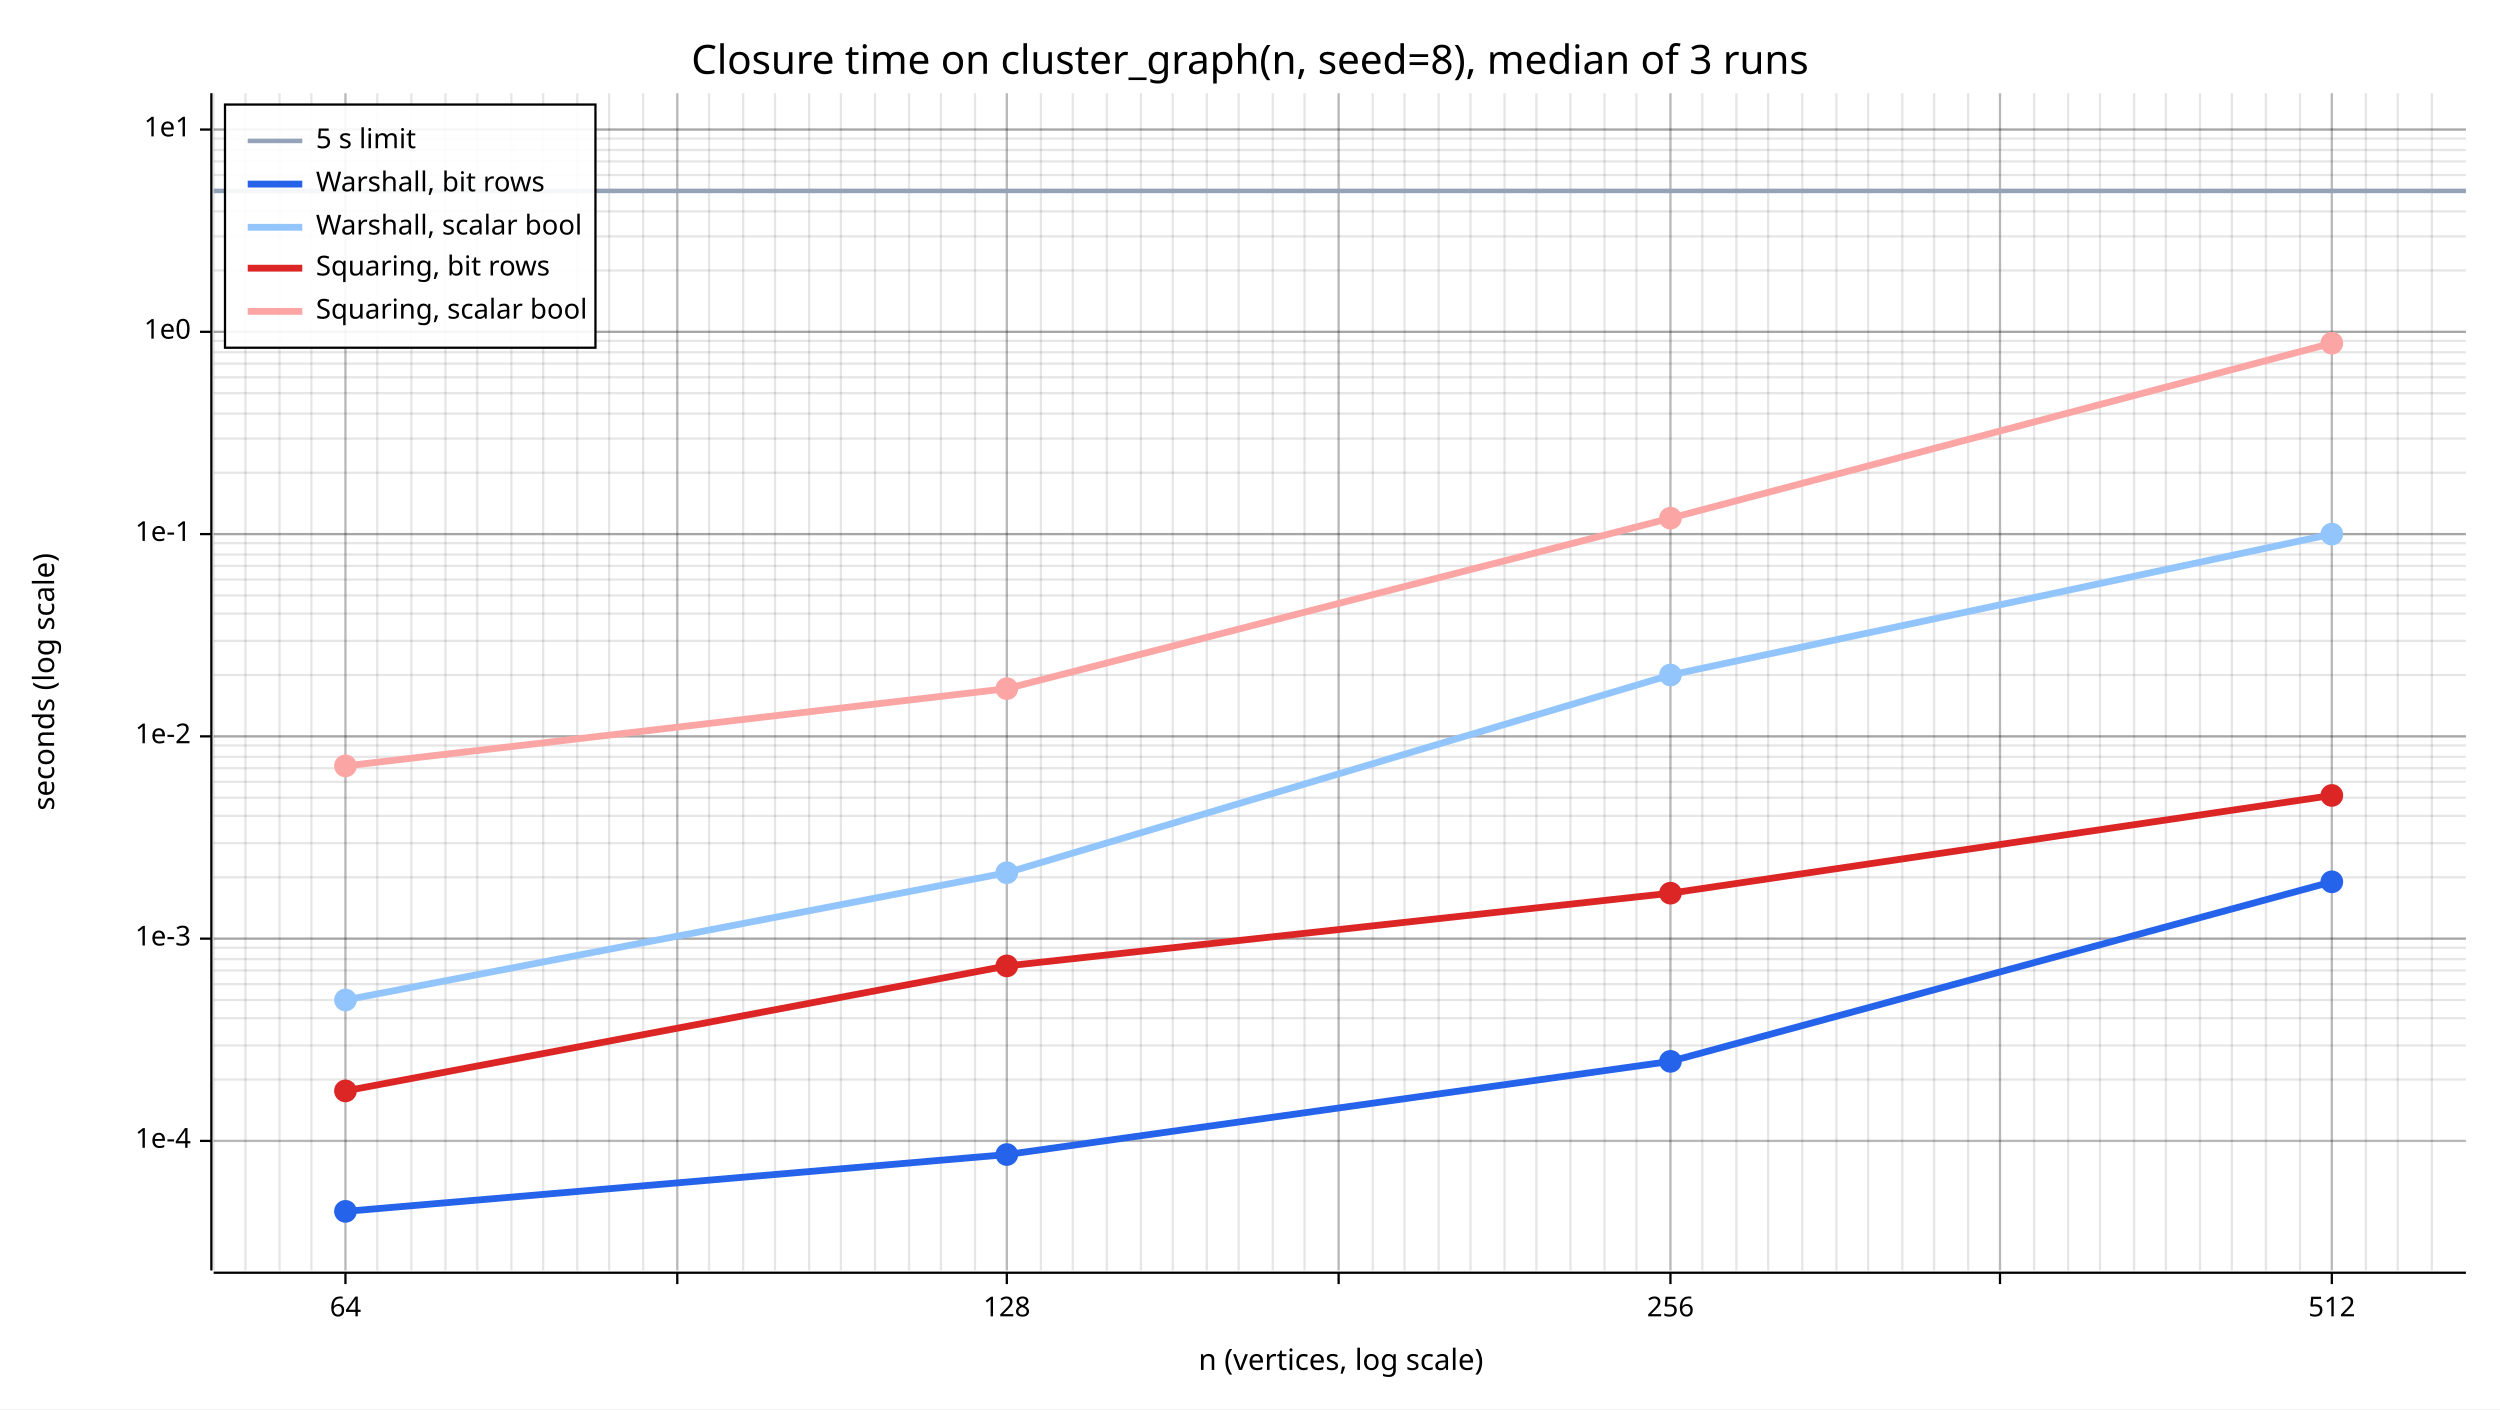
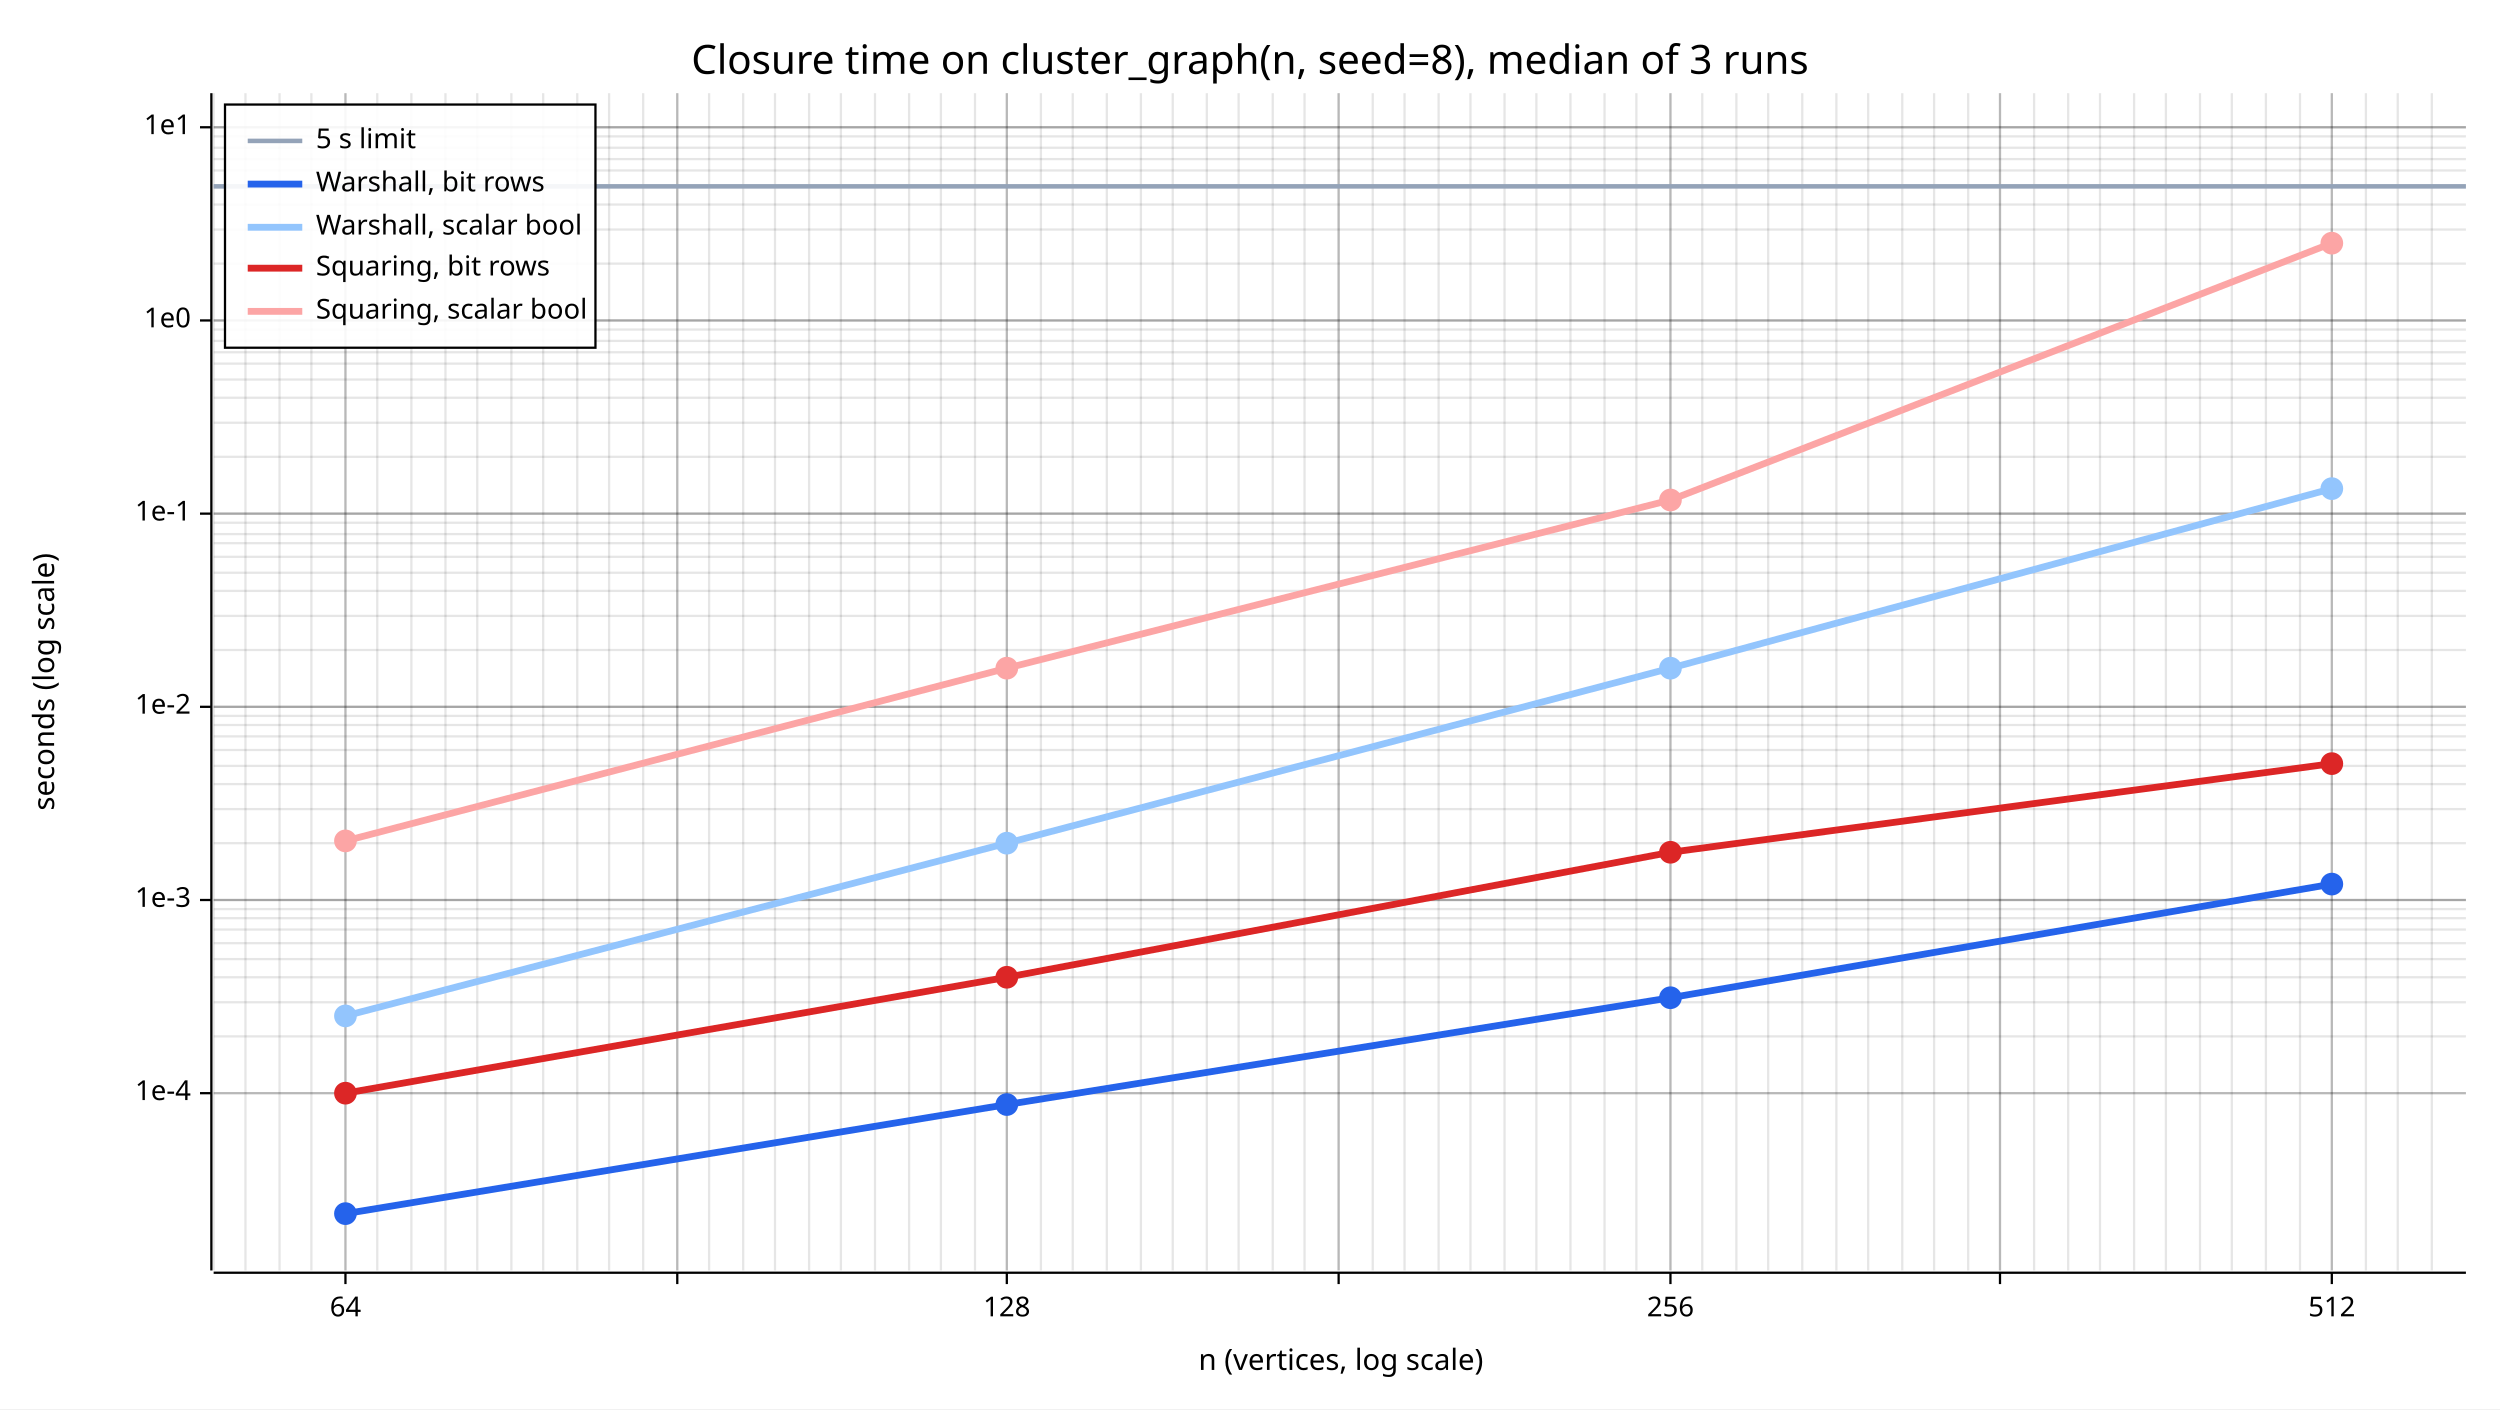
<svg xmlns="http://www.w3.org/2000/svg" width="1100" height="620" viewBox="0 0 1100 620">
  <rect x="0" y="0" width="1100" height="620" opacity="1" fill="#FFFFFF" stroke="none" />
  <text x="550" y="19" dy="0.76em" text-anchor="middle" font-family="sans-serif" font-size="17.742" opacity="1" fill="#000000">
Closure time on cluster_graph(n, seed=8), median of 3 runs
</text>
  <line opacity="0.1" stroke="#000000" stroke-width="1" x1="94" y1="559" x2="94" y2="41" />
  <line opacity="0.1" stroke="#000000" stroke-width="1" x1="108" y1="559" x2="108" y2="41" />
  <line opacity="0.1" stroke="#000000" stroke-width="1" x1="123" y1="559" x2="123" y2="41" />
  <line opacity="0.1" stroke="#000000" stroke-width="1" x1="137" y1="559" x2="137" y2="41" />
  <line opacity="0.1" stroke="#000000" stroke-width="1" x1="152" y1="559" x2="152" y2="41" />
  <line opacity="0.1" stroke="#000000" stroke-width="1" x1="166" y1="559" x2="166" y2="41" />
  <line opacity="0.1" stroke="#000000" stroke-width="1" x1="181" y1="559" x2="181" y2="41" />
  <line opacity="0.1" stroke="#000000" stroke-width="1" x1="196" y1="559" x2="196" y2="41" />
  <line opacity="0.1" stroke="#000000" stroke-width="1" x1="210" y1="559" x2="210" y2="41" />
  <line opacity="0.1" stroke="#000000" stroke-width="1" x1="225" y1="559" x2="225" y2="41" />
  <line opacity="0.1" stroke="#000000" stroke-width="1" x1="239" y1="559" x2="239" y2="41" />
  <line opacity="0.1" stroke="#000000" stroke-width="1" x1="254" y1="559" x2="254" y2="41" />
  <line opacity="0.1" stroke="#000000" stroke-width="1" x1="268" y1="559" x2="268" y2="41" />
  <line opacity="0.1" stroke="#000000" stroke-width="1" x1="283" y1="559" x2="283" y2="41" />
  <line opacity="0.1" stroke="#000000" stroke-width="1" x1="298" y1="559" x2="298" y2="41" />
  <line opacity="0.1" stroke="#000000" stroke-width="1" x1="312" y1="559" x2="312" y2="41" />
  <line opacity="0.1" stroke="#000000" stroke-width="1" x1="327" y1="559" x2="327" y2="41" />
  <line opacity="0.1" stroke="#000000" stroke-width="1" x1="341" y1="559" x2="341" y2="41" />
  <line opacity="0.1" stroke="#000000" stroke-width="1" x1="356" y1="559" x2="356" y2="41" />
  <line opacity="0.1" stroke="#000000" stroke-width="1" x1="370" y1="559" x2="370" y2="41" />
  <line opacity="0.1" stroke="#000000" stroke-width="1" x1="385" y1="559" x2="385" y2="41" />
  <line opacity="0.1" stroke="#000000" stroke-width="1" x1="400" y1="559" x2="400" y2="41" />
  <line opacity="0.1" stroke="#000000" stroke-width="1" x1="414" y1="559" x2="414" y2="41" />
  <line opacity="0.1" stroke="#000000" stroke-width="1" x1="429" y1="559" x2="429" y2="41" />
  <line opacity="0.1" stroke="#000000" stroke-width="1" x1="443" y1="559" x2="443" y2="41" />
  <line opacity="0.1" stroke="#000000" stroke-width="1" x1="458" y1="559" x2="458" y2="41" />
  <line opacity="0.1" stroke="#000000" stroke-width="1" x1="472" y1="559" x2="472" y2="41" />
  <line opacity="0.1" stroke="#000000" stroke-width="1" x1="487" y1="559" x2="487" y2="41" />
  <line opacity="0.1" stroke="#000000" stroke-width="1" x1="502" y1="559" x2="502" y2="41" />
  <line opacity="0.1" stroke="#000000" stroke-width="1" x1="516" y1="559" x2="516" y2="41" />
  <line opacity="0.1" stroke="#000000" stroke-width="1" x1="531" y1="559" x2="531" y2="41" />
  <line opacity="0.1" stroke="#000000" stroke-width="1" x1="545" y1="559" x2="545" y2="41" />
  <line opacity="0.1" stroke="#000000" stroke-width="1" x1="560" y1="559" x2="560" y2="41" />
  <line opacity="0.1" stroke="#000000" stroke-width="1" x1="574" y1="559" x2="574" y2="41" />
  <line opacity="0.1" stroke="#000000" stroke-width="1" x1="589" y1="559" x2="589" y2="41" />
  <line opacity="0.1" stroke="#000000" stroke-width="1" x1="604" y1="559" x2="604" y2="41" />
  <line opacity="0.1" stroke="#000000" stroke-width="1" x1="618" y1="559" x2="618" y2="41" />
  <line opacity="0.1" stroke="#000000" stroke-width="1" x1="633" y1="559" x2="633" y2="41" />
  <line opacity="0.1" stroke="#000000" stroke-width="1" x1="647" y1="559" x2="647" y2="41" />
  <line opacity="0.1" stroke="#000000" stroke-width="1" x1="662" y1="559" x2="662" y2="41" />
  <line opacity="0.1" stroke="#000000" stroke-width="1" x1="676" y1="559" x2="676" y2="41" />
  <line opacity="0.1" stroke="#000000" stroke-width="1" x1="691" y1="559" x2="691" y2="41" />
  <line opacity="0.1" stroke="#000000" stroke-width="1" x1="706" y1="559" x2="706" y2="41" />
  <line opacity="0.1" stroke="#000000" stroke-width="1" x1="720" y1="559" x2="720" y2="41" />
  <line opacity="0.1" stroke="#000000" stroke-width="1" x1="735" y1="559" x2="735" y2="41" />
  <line opacity="0.1" stroke="#000000" stroke-width="1" x1="749" y1="559" x2="749" y2="41" />
  <line opacity="0.1" stroke="#000000" stroke-width="1" x1="764" y1="559" x2="764" y2="41" />
  <line opacity="0.1" stroke="#000000" stroke-width="1" x1="778" y1="559" x2="778" y2="41" />
  <line opacity="0.1" stroke="#000000" stroke-width="1" x1="793" y1="559" x2="793" y2="41" />
  <line opacity="0.1" stroke="#000000" stroke-width="1" x1="808" y1="559" x2="808" y2="41" />
  <line opacity="0.1" stroke="#000000" stroke-width="1" x1="822" y1="559" x2="822" y2="41" />
  <line opacity="0.1" stroke="#000000" stroke-width="1" x1="837" y1="559" x2="837" y2="41" />
  <line opacity="0.1" stroke="#000000" stroke-width="1" x1="851" y1="559" x2="851" y2="41" />
  <line opacity="0.1" stroke="#000000" stroke-width="1" x1="866" y1="559" x2="866" y2="41" />
  <line opacity="0.1" stroke="#000000" stroke-width="1" x1="880" y1="559" x2="880" y2="41" />
  <line opacity="0.1" stroke="#000000" stroke-width="1" x1="895" y1="559" x2="895" y2="41" />
  <line opacity="0.1" stroke="#000000" stroke-width="1" x1="910" y1="559" x2="910" y2="41" />
  <line opacity="0.1" stroke="#000000" stroke-width="1" x1="924" y1="559" x2="924" y2="41" />
  <line opacity="0.1" stroke="#000000" stroke-width="1" x1="939" y1="559" x2="939" y2="41" />
  <line opacity="0.1" stroke="#000000" stroke-width="1" x1="953" y1="559" x2="953" y2="41" />
  <line opacity="0.1" stroke="#000000" stroke-width="1" x1="968" y1="559" x2="968" y2="41" />
  <line opacity="0.1" stroke="#000000" stroke-width="1" x1="982" y1="559" x2="982" y2="41" />
  <line opacity="0.1" stroke="#000000" stroke-width="1" x1="997" y1="559" x2="997" y2="41" />
  <line opacity="0.1" stroke="#000000" stroke-width="1" x1="1012" y1="559" x2="1012" y2="41" />
  <line opacity="0.1" stroke="#000000" stroke-width="1" x1="1026" y1="559" x2="1026" y2="41" />
  <line opacity="0.1" stroke="#000000" stroke-width="1" x1="1041" y1="559" x2="1041" y2="41" />
  <line opacity="0.1" stroke="#000000" stroke-width="1" x1="1055" y1="559" x2="1055" y2="41" />
  <line opacity="0.1" stroke="#000000" stroke-width="1" x1="1070" y1="559" x2="1070" y2="41" />
-   <line opacity="0.1" stroke="#000000" stroke-width="1" x1="94" y1="502" x2="1085" y2="502" />
-   <line opacity="0.1" stroke="#000000" stroke-width="1" x1="94" y1="475" x2="1085" y2="475" />
-   <line opacity="0.1" stroke="#000000" stroke-width="1" x1="94" y1="460" x2="1085" y2="460" />
-   <line opacity="0.1" stroke="#000000" stroke-width="1" x1="94" y1="448" x2="1085" y2="448" />
-   <line opacity="0.1" stroke="#000000" stroke-width="1" x1="94" y1="440" x2="1085" y2="440" />
-   <line opacity="0.1" stroke="#000000" stroke-width="1" x1="94" y1="433" x2="1085" y2="433" />
-   <line opacity="0.1" stroke="#000000" stroke-width="1" x1="94" y1="427" x2="1085" y2="427" />
+   <line opacity="0.1" stroke="#000000" stroke-width="1" x1="94" y1="481" x2="1085" y2="481" />
+   <line opacity="0.1" stroke="#000000" stroke-width="1" x1="94" y1="456" x2="1085" y2="456" />
+   <line opacity="0.1" stroke="#000000" stroke-width="1" x1="94" y1="441" x2="1085" y2="441" />
+   <line opacity="0.1" stroke="#000000" stroke-width="1" x1="94" y1="430" x2="1085" y2="430" />
  <line opacity="0.1" stroke="#000000" stroke-width="1" x1="94" y1="422" x2="1085" y2="422" />
-   <line opacity="0.1" stroke="#000000" stroke-width="1" x1="94" y1="417" x2="1085" y2="417" />
-   <line opacity="0.1" stroke="#000000" stroke-width="1" x1="94" y1="413" x2="1085" y2="413" />
-   <line opacity="0.1" stroke="#000000" stroke-width="1" x1="94" y1="413" x2="1085" y2="413" />
-   <line opacity="0.1" stroke="#000000" stroke-width="1" x1="94" y1="386" x2="1085" y2="386" />
+   <line opacity="0.1" stroke="#000000" stroke-width="1" x1="94" y1="415" x2="1085" y2="415" />
+   <line opacity="0.1" stroke="#000000" stroke-width="1" x1="94" y1="409" x2="1085" y2="409" />
+   <line opacity="0.1" stroke="#000000" stroke-width="1" x1="94" y1="404" x2="1085" y2="404" />
+   <line opacity="0.1" stroke="#000000" stroke-width="1" x1="94" y1="400" x2="1085" y2="400" />
+   <line opacity="0.1" stroke="#000000" stroke-width="1" x1="94" y1="396" x2="1085" y2="396" />
+   <line opacity="0.1" stroke="#000000" stroke-width="1" x1="94" y1="396" x2="1085" y2="396" />
  <line opacity="0.1" stroke="#000000" stroke-width="1" x1="94" y1="371" x2="1085" y2="371" />
-   <line opacity="0.1" stroke="#000000" stroke-width="1" x1="94" y1="359" x2="1085" y2="359" />
-   <line opacity="0.1" stroke="#000000" stroke-width="1" x1="94" y1="351" x2="1085" y2="351" />
-   <line opacity="0.1" stroke="#000000" stroke-width="1" x1="94" y1="344" x2="1085" y2="344" />
-   <line opacity="0.1" stroke="#000000" stroke-width="1" x1="94" y1="338" x2="1085" y2="338" />
-   <line opacity="0.1" stroke="#000000" stroke-width="1" x1="94" y1="333" x2="1085" y2="333" />
-   <line opacity="0.1" stroke="#000000" stroke-width="1" x1="94" y1="328" x2="1085" y2="328" />
+   <line opacity="0.1" stroke="#000000" stroke-width="1" x1="94" y1="356" x2="1085" y2="356" />
+   <line opacity="0.1" stroke="#000000" stroke-width="1" x1="94" y1="345" x2="1085" y2="345" />
+   <line opacity="0.1" stroke="#000000" stroke-width="1" x1="94" y1="337" x2="1085" y2="337" />
+   <line opacity="0.1" stroke="#000000" stroke-width="1" x1="94" y1="330" x2="1085" y2="330" />
  <line opacity="0.1" stroke="#000000" stroke-width="1" x1="94" y1="324" x2="1085" y2="324" />
-   <line opacity="0.1" stroke="#000000" stroke-width="1" x1="94" y1="324" x2="1085" y2="324" />
-   <line opacity="0.1" stroke="#000000" stroke-width="1" x1="94" y1="297" x2="1085" y2="297" />
-   <line opacity="0.1" stroke="#000000" stroke-width="1" x1="94" y1="282" x2="1085" y2="282" />
-   <line opacity="0.1" stroke="#000000" stroke-width="1" x1="94" y1="270" x2="1085" y2="270" />
-   <line opacity="0.1" stroke="#000000" stroke-width="1" x1="94" y1="262" x2="1085" y2="262" />
-   <line opacity="0.1" stroke="#000000" stroke-width="1" x1="94" y1="255" x2="1085" y2="255" />
-   <line opacity="0.1" stroke="#000000" stroke-width="1" x1="94" y1="249" x2="1085" y2="249" />
-   <line opacity="0.1" stroke="#000000" stroke-width="1" x1="94" y1="244" x2="1085" y2="244" />
+   <line opacity="0.1" stroke="#000000" stroke-width="1" x1="94" y1="319" x2="1085" y2="319" />
+   <line opacity="0.1" stroke="#000000" stroke-width="1" x1="94" y1="315" x2="1085" y2="315" />
+   <line opacity="0.1" stroke="#000000" stroke-width="1" x1="94" y1="311" x2="1085" y2="311" />
+   <line opacity="0.1" stroke="#000000" stroke-width="1" x1="94" y1="311" x2="1085" y2="311" />
+   <line opacity="0.1" stroke="#000000" stroke-width="1" x1="94" y1="286" x2="1085" y2="286" />
+   <line opacity="0.1" stroke="#000000" stroke-width="1" x1="94" y1="271" x2="1085" y2="271" />
+   <line opacity="0.1" stroke="#000000" stroke-width="1" x1="94" y1="260" x2="1085" y2="260" />
+   <line opacity="0.1" stroke="#000000" stroke-width="1" x1="94" y1="252" x2="1085" y2="252" />
+   <line opacity="0.1" stroke="#000000" stroke-width="1" x1="94" y1="245" x2="1085" y2="245" />
  <line opacity="0.1" stroke="#000000" stroke-width="1" x1="94" y1="239" x2="1085" y2="239" />
  <line opacity="0.1" stroke="#000000" stroke-width="1" x1="94" y1="235" x2="1085" y2="235" />
-   <line opacity="0.1" stroke="#000000" stroke-width="1" x1="94" y1="235" x2="1085" y2="235" />
-   <line opacity="0.1" stroke="#000000" stroke-width="1" x1="94" y1="208" x2="1085" y2="208" />
-   <line opacity="0.1" stroke="#000000" stroke-width="1" x1="94" y1="193" x2="1085" y2="193" />
-   <line opacity="0.1" stroke="#000000" stroke-width="1" x1="94" y1="182" x2="1085" y2="182" />
-   <line opacity="0.1" stroke="#000000" stroke-width="1" x1="94" y1="173" x2="1085" y2="173" />
-   <line opacity="0.1" stroke="#000000" stroke-width="1" x1="94" y1="166" x2="1085" y2="166" />
+   <line opacity="0.1" stroke="#000000" stroke-width="1" x1="94" y1="230" x2="1085" y2="230" />
+   <line opacity="0.1" stroke="#000000" stroke-width="1" x1="94" y1="226" x2="1085" y2="226" />
+   <line opacity="0.1" stroke="#000000" stroke-width="1" x1="94" y1="226" x2="1085" y2="226" />
+   <line opacity="0.1" stroke="#000000" stroke-width="1" x1="94" y1="201" x2="1085" y2="201" />
+   <line opacity="0.1" stroke="#000000" stroke-width="1" x1="94" y1="186" x2="1085" y2="186" />
+   <line opacity="0.1" stroke="#000000" stroke-width="1" x1="94" y1="175" x2="1085" y2="175" />
+   <line opacity="0.1" stroke="#000000" stroke-width="1" x1="94" y1="167" x2="1085" y2="167" />
  <line opacity="0.1" stroke="#000000" stroke-width="1" x1="94" y1="160" x2="1085" y2="160" />
  <line opacity="0.1" stroke="#000000" stroke-width="1" x1="94" y1="155" x2="1085" y2="155" />
  <line opacity="0.1" stroke="#000000" stroke-width="1" x1="94" y1="150" x2="1085" y2="150" />
-   <line opacity="0.1" stroke="#000000" stroke-width="1" x1="94" y1="146" x2="1085" y2="146" />
-   <line opacity="0.1" stroke="#000000" stroke-width="1" x1="94" y1="146" x2="1085" y2="146" />
-   <line opacity="0.1" stroke="#000000" stroke-width="1" x1="94" y1="119" x2="1085" y2="119" />
-   <line opacity="0.1" stroke="#000000" stroke-width="1" x1="94" y1="104" x2="1085" y2="104" />
-   <line opacity="0.1" stroke="#000000" stroke-width="1" x1="94" y1="93" x2="1085" y2="93" />
-   <line opacity="0.1" stroke="#000000" stroke-width="1" x1="94" y1="84" x2="1085" y2="84" />
-   <line opacity="0.1" stroke="#000000" stroke-width="1" x1="94" y1="77" x2="1085" y2="77" />
-   <line opacity="0.1" stroke="#000000" stroke-width="1" x1="94" y1="71" x2="1085" y2="71" />
-   <line opacity="0.1" stroke="#000000" stroke-width="1" x1="94" y1="66" x2="1085" y2="66" />
-   <line opacity="0.1" stroke="#000000" stroke-width="1" x1="94" y1="61" x2="1085" y2="61" />
-   <line opacity="0.1" stroke="#000000" stroke-width="1" x1="94" y1="57" x2="1085" y2="57" />
-   <line opacity="0.1" stroke="#000000" stroke-width="1" x1="94" y1="57" x2="1085" y2="57" />
+   <line opacity="0.1" stroke="#000000" stroke-width="1" x1="94" y1="145" x2="1085" y2="145" />
+   <line opacity="0.1" stroke="#000000" stroke-width="1" x1="94" y1="141" x2="1085" y2="141" />
+   <line opacity="0.1" stroke="#000000" stroke-width="1" x1="94" y1="141" x2="1085" y2="141" />
+   <line opacity="0.1" stroke="#000000" stroke-width="1" x1="94" y1="116" x2="1085" y2="116" />
+   <line opacity="0.1" stroke="#000000" stroke-width="1" x1="94" y1="101" x2="1085" y2="101" />
+   <line opacity="0.1" stroke="#000000" stroke-width="1" x1="94" y1="90" x2="1085" y2="90" />
+   <line opacity="0.1" stroke="#000000" stroke-width="1" x1="94" y1="82" x2="1085" y2="82" />
+   <line opacity="0.1" stroke="#000000" stroke-width="1" x1="94" y1="75" x2="1085" y2="75" />
+   <line opacity="0.1" stroke="#000000" stroke-width="1" x1="94" y1="70" x2="1085" y2="70" />
+   <line opacity="0.1" stroke="#000000" stroke-width="1" x1="94" y1="65" x2="1085" y2="65" />
+   <line opacity="0.1" stroke="#000000" stroke-width="1" x1="94" y1="60" x2="1085" y2="60" />
+   <line opacity="0.1" stroke="#000000" stroke-width="1" x1="94" y1="56" x2="1085" y2="56" />
+   <line opacity="0.1" stroke="#000000" stroke-width="1" x1="94" y1="56" x2="1085" y2="56" />
  <text x="14" y="300" dy="0.76em" text-anchor="middle" font-family="sans-serif" font-size="12.903" opacity="1" fill="#000000" transform="rotate(270, 14, 300)">
seconds (log scale)
</text>
  <text x="590" y="606" dy="-0.5ex" text-anchor="middle" font-family="sans-serif" font-size="12.903" opacity="1" fill="#000000">
n (vertices, log scale)
</text>
  <line opacity="0.2" stroke="#000000" stroke-width="1" x1="152" y1="559" x2="152" y2="41" />
  <line opacity="0.2" stroke="#000000" stroke-width="1" x1="298" y1="559" x2="298" y2="41" />
  <line opacity="0.2" stroke="#000000" stroke-width="1" x1="443" y1="559" x2="443" y2="41" />
  <line opacity="0.2" stroke="#000000" stroke-width="1" x1="589" y1="559" x2="589" y2="41" />
  <line opacity="0.2" stroke="#000000" stroke-width="1" x1="735" y1="559" x2="735" y2="41" />
  <line opacity="0.2" stroke="#000000" stroke-width="1" x1="880" y1="559" x2="880" y2="41" />
  <line opacity="0.2" stroke="#000000" stroke-width="1" x1="1026" y1="559" x2="1026" y2="41" />
-   <line opacity="0.2" stroke="#000000" stroke-width="1" x1="94" y1="502" x2="1085" y2="502" />
-   <line opacity="0.2" stroke="#000000" stroke-width="1" x1="94" y1="413" x2="1085" y2="413" />
-   <line opacity="0.2" stroke="#000000" stroke-width="1" x1="94" y1="324" x2="1085" y2="324" />
-   <line opacity="0.2" stroke="#000000" stroke-width="1" x1="94" y1="235" x2="1085" y2="235" />
-   <line opacity="0.2" stroke="#000000" stroke-width="1" x1="94" y1="146" x2="1085" y2="146" />
-   <line opacity="0.2" stroke="#000000" stroke-width="1" x1="94" y1="57" x2="1085" y2="57" />
+   <line opacity="0.2" stroke="#000000" stroke-width="1" x1="94" y1="481" x2="1085" y2="481" />
+   <line opacity="0.2" stroke="#000000" stroke-width="1" x1="94" y1="396" x2="1085" y2="396" />
+   <line opacity="0.2" stroke="#000000" stroke-width="1" x1="94" y1="311" x2="1085" y2="311" />
+   <line opacity="0.2" stroke="#000000" stroke-width="1" x1="94" y1="226" x2="1085" y2="226" />
+   <line opacity="0.2" stroke="#000000" stroke-width="1" x1="94" y1="141" x2="1085" y2="141" />
+   <line opacity="0.2" stroke="#000000" stroke-width="1" x1="94" y1="56" x2="1085" y2="56" />
  <polyline fill="none" opacity="1" stroke="#000000" stroke-width="1" points="93,41 93,559 " />
-   <text x="84" y="502" dy="0.5ex" text-anchor="end" font-family="sans-serif" font-size="12.097" opacity="1" fill="#000000">
+   <text x="84" y="481" dy="0.5ex" text-anchor="end" font-family="sans-serif" font-size="12.097" opacity="1" fill="#000000">
1e-4
</text>
-   <polyline fill="none" opacity="1" stroke="#000000" stroke-width="1" points="88,502 93,502 " />
-   <text x="84" y="413" dy="0.5ex" text-anchor="end" font-family="sans-serif" font-size="12.097" opacity="1" fill="#000000">
+   <polyline fill="none" opacity="1" stroke="#000000" stroke-width="1" points="88,481 93,481 " />
+   <text x="84" y="396" dy="0.5ex" text-anchor="end" font-family="sans-serif" font-size="12.097" opacity="1" fill="#000000">
1e-3
</text>
-   <polyline fill="none" opacity="1" stroke="#000000" stroke-width="1" points="88,413 93,413 " />
-   <text x="84" y="324" dy="0.5ex" text-anchor="end" font-family="sans-serif" font-size="12.097" opacity="1" fill="#000000">
+   <polyline fill="none" opacity="1" stroke="#000000" stroke-width="1" points="88,396 93,396 " />
+   <text x="84" y="311" dy="0.5ex" text-anchor="end" font-family="sans-serif" font-size="12.097" opacity="1" fill="#000000">
1e-2
</text>
-   <polyline fill="none" opacity="1" stroke="#000000" stroke-width="1" points="88,324 93,324 " />
-   <text x="84" y="235" dy="0.5ex" text-anchor="end" font-family="sans-serif" font-size="12.097" opacity="1" fill="#000000">
+   <polyline fill="none" opacity="1" stroke="#000000" stroke-width="1" points="88,311 93,311 " />
+   <text x="84" y="226" dy="0.5ex" text-anchor="end" font-family="sans-serif" font-size="12.097" opacity="1" fill="#000000">
1e-1
</text>
-   <polyline fill="none" opacity="1" stroke="#000000" stroke-width="1" points="88,235 93,235 " />
-   <text x="84" y="146" dy="0.5ex" text-anchor="end" font-family="sans-serif" font-size="12.097" opacity="1" fill="#000000">
+   <polyline fill="none" opacity="1" stroke="#000000" stroke-width="1" points="88,226 93,226 " />
+   <text x="84" y="141" dy="0.5ex" text-anchor="end" font-family="sans-serif" font-size="12.097" opacity="1" fill="#000000">
1e0
</text>
-   <polyline fill="none" opacity="1" stroke="#000000" stroke-width="1" points="88,146 93,146 " />
-   <text x="84" y="57" dy="0.5ex" text-anchor="end" font-family="sans-serif" font-size="12.097" opacity="1" fill="#000000">
+   <polyline fill="none" opacity="1" stroke="#000000" stroke-width="1" points="88,141 93,141 " />
+   <text x="84" y="56" dy="0.5ex" text-anchor="end" font-family="sans-serif" font-size="12.097" opacity="1" fill="#000000">
1e1
</text>
-   <polyline fill="none" opacity="1" stroke="#000000" stroke-width="1" points="88,57 93,57 " />
+   <polyline fill="none" opacity="1" stroke="#000000" stroke-width="1" points="88,56 93,56 " />
  <polyline fill="none" opacity="1" stroke="#000000" stroke-width="1" points="94,560 1085,560 " />
  <text x="152" y="570" dy="0.76em" text-anchor="middle" font-family="sans-serif" font-size="12.097" opacity="1" fill="#000000">
64
</text>
  <polyline fill="none" opacity="1" stroke="#000000" stroke-width="1" points="152,560 152,565 " />
  <text x="298" y="570" dy="0.76em" text-anchor="middle" font-family="sans-serif" font-size="12.097" opacity="1" fill="#000000">

</text>
  <polyline fill="none" opacity="1" stroke="#000000" stroke-width="1" points="298,560 298,565 " />
  <text x="443" y="570" dy="0.76em" text-anchor="middle" font-family="sans-serif" font-size="12.097" opacity="1" fill="#000000">
128
</text>
  <polyline fill="none" opacity="1" stroke="#000000" stroke-width="1" points="443,560 443,565 " />
  <text x="589" y="570" dy="0.76em" text-anchor="middle" font-family="sans-serif" font-size="12.097" opacity="1" fill="#000000">

</text>
  <polyline fill="none" opacity="1" stroke="#000000" stroke-width="1" points="589,560 589,565 " />
  <text x="735" y="570" dy="0.76em" text-anchor="middle" font-family="sans-serif" font-size="12.097" opacity="1" fill="#000000">
256
</text>
  <polyline fill="none" opacity="1" stroke="#000000" stroke-width="1" points="735,560 735,565 " />
  <text x="880" y="570" dy="0.76em" text-anchor="middle" font-family="sans-serif" font-size="12.097" opacity="1" fill="#000000">

</text>
  <polyline fill="none" opacity="1" stroke="#000000" stroke-width="1" points="880,560 880,565 " />
  <text x="1026" y="570" dy="0.76em" text-anchor="middle" font-family="sans-serif" font-size="12.097" opacity="1" fill="#000000">
512
</text>
  <polyline fill="none" opacity="1" stroke="#000000" stroke-width="1" points="1026,560 1026,565 " />
-   <polyline fill="none" opacity="1" stroke="#94A3B8" stroke-width="2" points="94,84 1085,84 " />
-   <polyline fill="none" opacity="1" stroke="#2563EB" stroke-width="3" points="152,533 443,508 735,467 1026,388 " />
-   <circle cx="152" cy="533" r="5" opacity="1" fill="#2563EB" stroke="none" stroke-width="1" />
-   <circle cx="443" cy="508" r="5" opacity="1" fill="#2563EB" stroke="none" stroke-width="1" />
-   <circle cx="735" cy="467" r="5" opacity="1" fill="#2563EB" stroke="none" stroke-width="1" />
-   <circle cx="1026" cy="388" r="5" opacity="1" fill="#2563EB" stroke="none" stroke-width="1" />
-   <polyline fill="none" opacity="1" stroke="#93C5FD" stroke-width="3" points="152,440 443,384 735,297 1026,235 " />
-   <circle cx="152" cy="440" r="5" opacity="1" fill="#93C5FD" stroke="none" stroke-width="1" />
-   <circle cx="443" cy="384" r="5" opacity="1" fill="#93C5FD" stroke="none" stroke-width="1" />
-   <circle cx="735" cy="297" r="5" opacity="1" fill="#93C5FD" stroke="none" stroke-width="1" />
-   <circle cx="1026" cy="235" r="5" opacity="1" fill="#93C5FD" stroke="none" stroke-width="1" />
-   <polyline fill="none" opacity="1" stroke="#DC2626" stroke-width="3" points="152,480 443,425 735,393 1026,350 " />
-   <circle cx="152" cy="480" r="5" opacity="1" fill="#DC2626" stroke="none" stroke-width="1" />
-   <circle cx="443" cy="425" r="5" opacity="1" fill="#DC2626" stroke="none" stroke-width="1" />
-   <circle cx="735" cy="393" r="5" opacity="1" fill="#DC2626" stroke="none" stroke-width="1" />
-   <circle cx="1026" cy="350" r="5" opacity="1" fill="#DC2626" stroke="none" stroke-width="1" />
-   <polyline fill="none" opacity="1" stroke="#FCA5A5" stroke-width="3" points="152,337 443,303 735,228 1026,151 " />
-   <circle cx="152" cy="337" r="5" opacity="1" fill="#FCA5A5" stroke="none" stroke-width="1" />
-   <circle cx="443" cy="303" r="5" opacity="1" fill="#FCA5A5" stroke="none" stroke-width="1" />
-   <circle cx="735" cy="228" r="5" opacity="1" fill="#FCA5A5" stroke="none" stroke-width="1" />
-   <circle cx="1026" cy="151" r="5" opacity="1" fill="#FCA5A5" stroke="none" stroke-width="1" />
+   <polyline fill="none" opacity="1" stroke="#94A3B8" stroke-width="2" points="94,82 1085,82 " />
+   <polyline fill="none" opacity="1" stroke="#2563EB" stroke-width="3" points="152,534 443,486 735,439 1026,389 " />
+   <circle cx="152" cy="534" r="5" opacity="1" fill="#2563EB" stroke="none" stroke-width="1" />
+   <circle cx="443" cy="486" r="5" opacity="1" fill="#2563EB" stroke="none" stroke-width="1" />
+   <circle cx="735" cy="439" r="5" opacity="1" fill="#2563EB" stroke="none" stroke-width="1" />
+   <circle cx="1026" cy="389" r="5" opacity="1" fill="#2563EB" stroke="none" stroke-width="1" />
+   <polyline fill="none" opacity="1" stroke="#93C5FD" stroke-width="3" points="152,447 443,371 735,294 1026,215 " />
+   <circle cx="152" cy="447" r="5" opacity="1" fill="#93C5FD" stroke="none" stroke-width="1" />
+   <circle cx="443" cy="371" r="5" opacity="1" fill="#93C5FD" stroke="none" stroke-width="1" />
+   <circle cx="735" cy="294" r="5" opacity="1" fill="#93C5FD" stroke="none" stroke-width="1" />
+   <circle cx="1026" cy="215" r="5" opacity="1" fill="#93C5FD" stroke="none" stroke-width="1" />
+   <polyline fill="none" opacity="1" stroke="#DC2626" stroke-width="3" points="152,481 443,430 735,375 1026,336 " />
+   <circle cx="152" cy="481" r="5" opacity="1" fill="#DC2626" stroke="none" stroke-width="1" />
+   <circle cx="443" cy="430" r="5" opacity="1" fill="#DC2626" stroke="none" stroke-width="1" />
+   <circle cx="735" cy="375" r="5" opacity="1" fill="#DC2626" stroke="none" stroke-width="1" />
+   <circle cx="1026" cy="336" r="5" opacity="1" fill="#DC2626" stroke="none" stroke-width="1" />
+   <polyline fill="none" opacity="1" stroke="#FCA5A5" stroke-width="3" points="152,370 443,294 735,220 1026,107 " />
+   <circle cx="152" cy="370" r="5" opacity="1" fill="#FCA5A5" stroke="none" stroke-width="1" />
+   <circle cx="443" cy="294" r="5" opacity="1" fill="#FCA5A5" stroke="none" stroke-width="1" />
+   <circle cx="735" cy="220" r="5" opacity="1" fill="#FCA5A5" stroke="none" stroke-width="1" />
+   <circle cx="1026" cy="107" r="5" opacity="1" fill="#FCA5A5" stroke="none" stroke-width="1" />
  <rect x="99" y="46" width="163" height="107" opacity="0.9" fill="#FFFFFF" stroke="none" />
  <rect x="99" y="46" width="163" height="107" opacity="1" fill="none" stroke="#000000" />
  <text x="139" y="56" dy="0.76em" text-anchor="start" font-family="sans-serif" font-size="12.097" opacity="1" fill="#000000">
5 s limit
</text>
  <text x="139" y="75" dy="0.76em" text-anchor="start" font-family="sans-serif" font-size="12.097" opacity="1" fill="#000000">
Warshall, bit rows
</text>
  <text x="139" y="94" dy="0.76em" text-anchor="start" font-family="sans-serif" font-size="12.097" opacity="1" fill="#000000">
Warshall, scalar bool
</text>
  <text x="139" y="112" dy="0.76em" text-anchor="start" font-family="sans-serif" font-size="12.097" opacity="1" fill="#000000">
Squaring, bit rows
</text>
  <text x="139" y="131" dy="0.76em" text-anchor="start" font-family="sans-serif" font-size="12.097" opacity="1" fill="#000000">
Squaring, scalar bool
</text>
  <polyline fill="none" opacity="1" stroke="#94A3B8" stroke-width="2" points="109,62 133,62 " />
  <polyline fill="none" opacity="1" stroke="#2563EB" stroke-width="3" points="109,81 133,81 " />
  <polyline fill="none" opacity="1" stroke="#93C5FD" stroke-width="3" points="109,100 133,100 " />
  <polyline fill="none" opacity="1" stroke="#DC2626" stroke-width="3" points="109,118 133,118 " />
  <polyline fill="none" opacity="1" stroke="#FCA5A5" stroke-width="3" points="109,137 133,137 " />
</svg>
